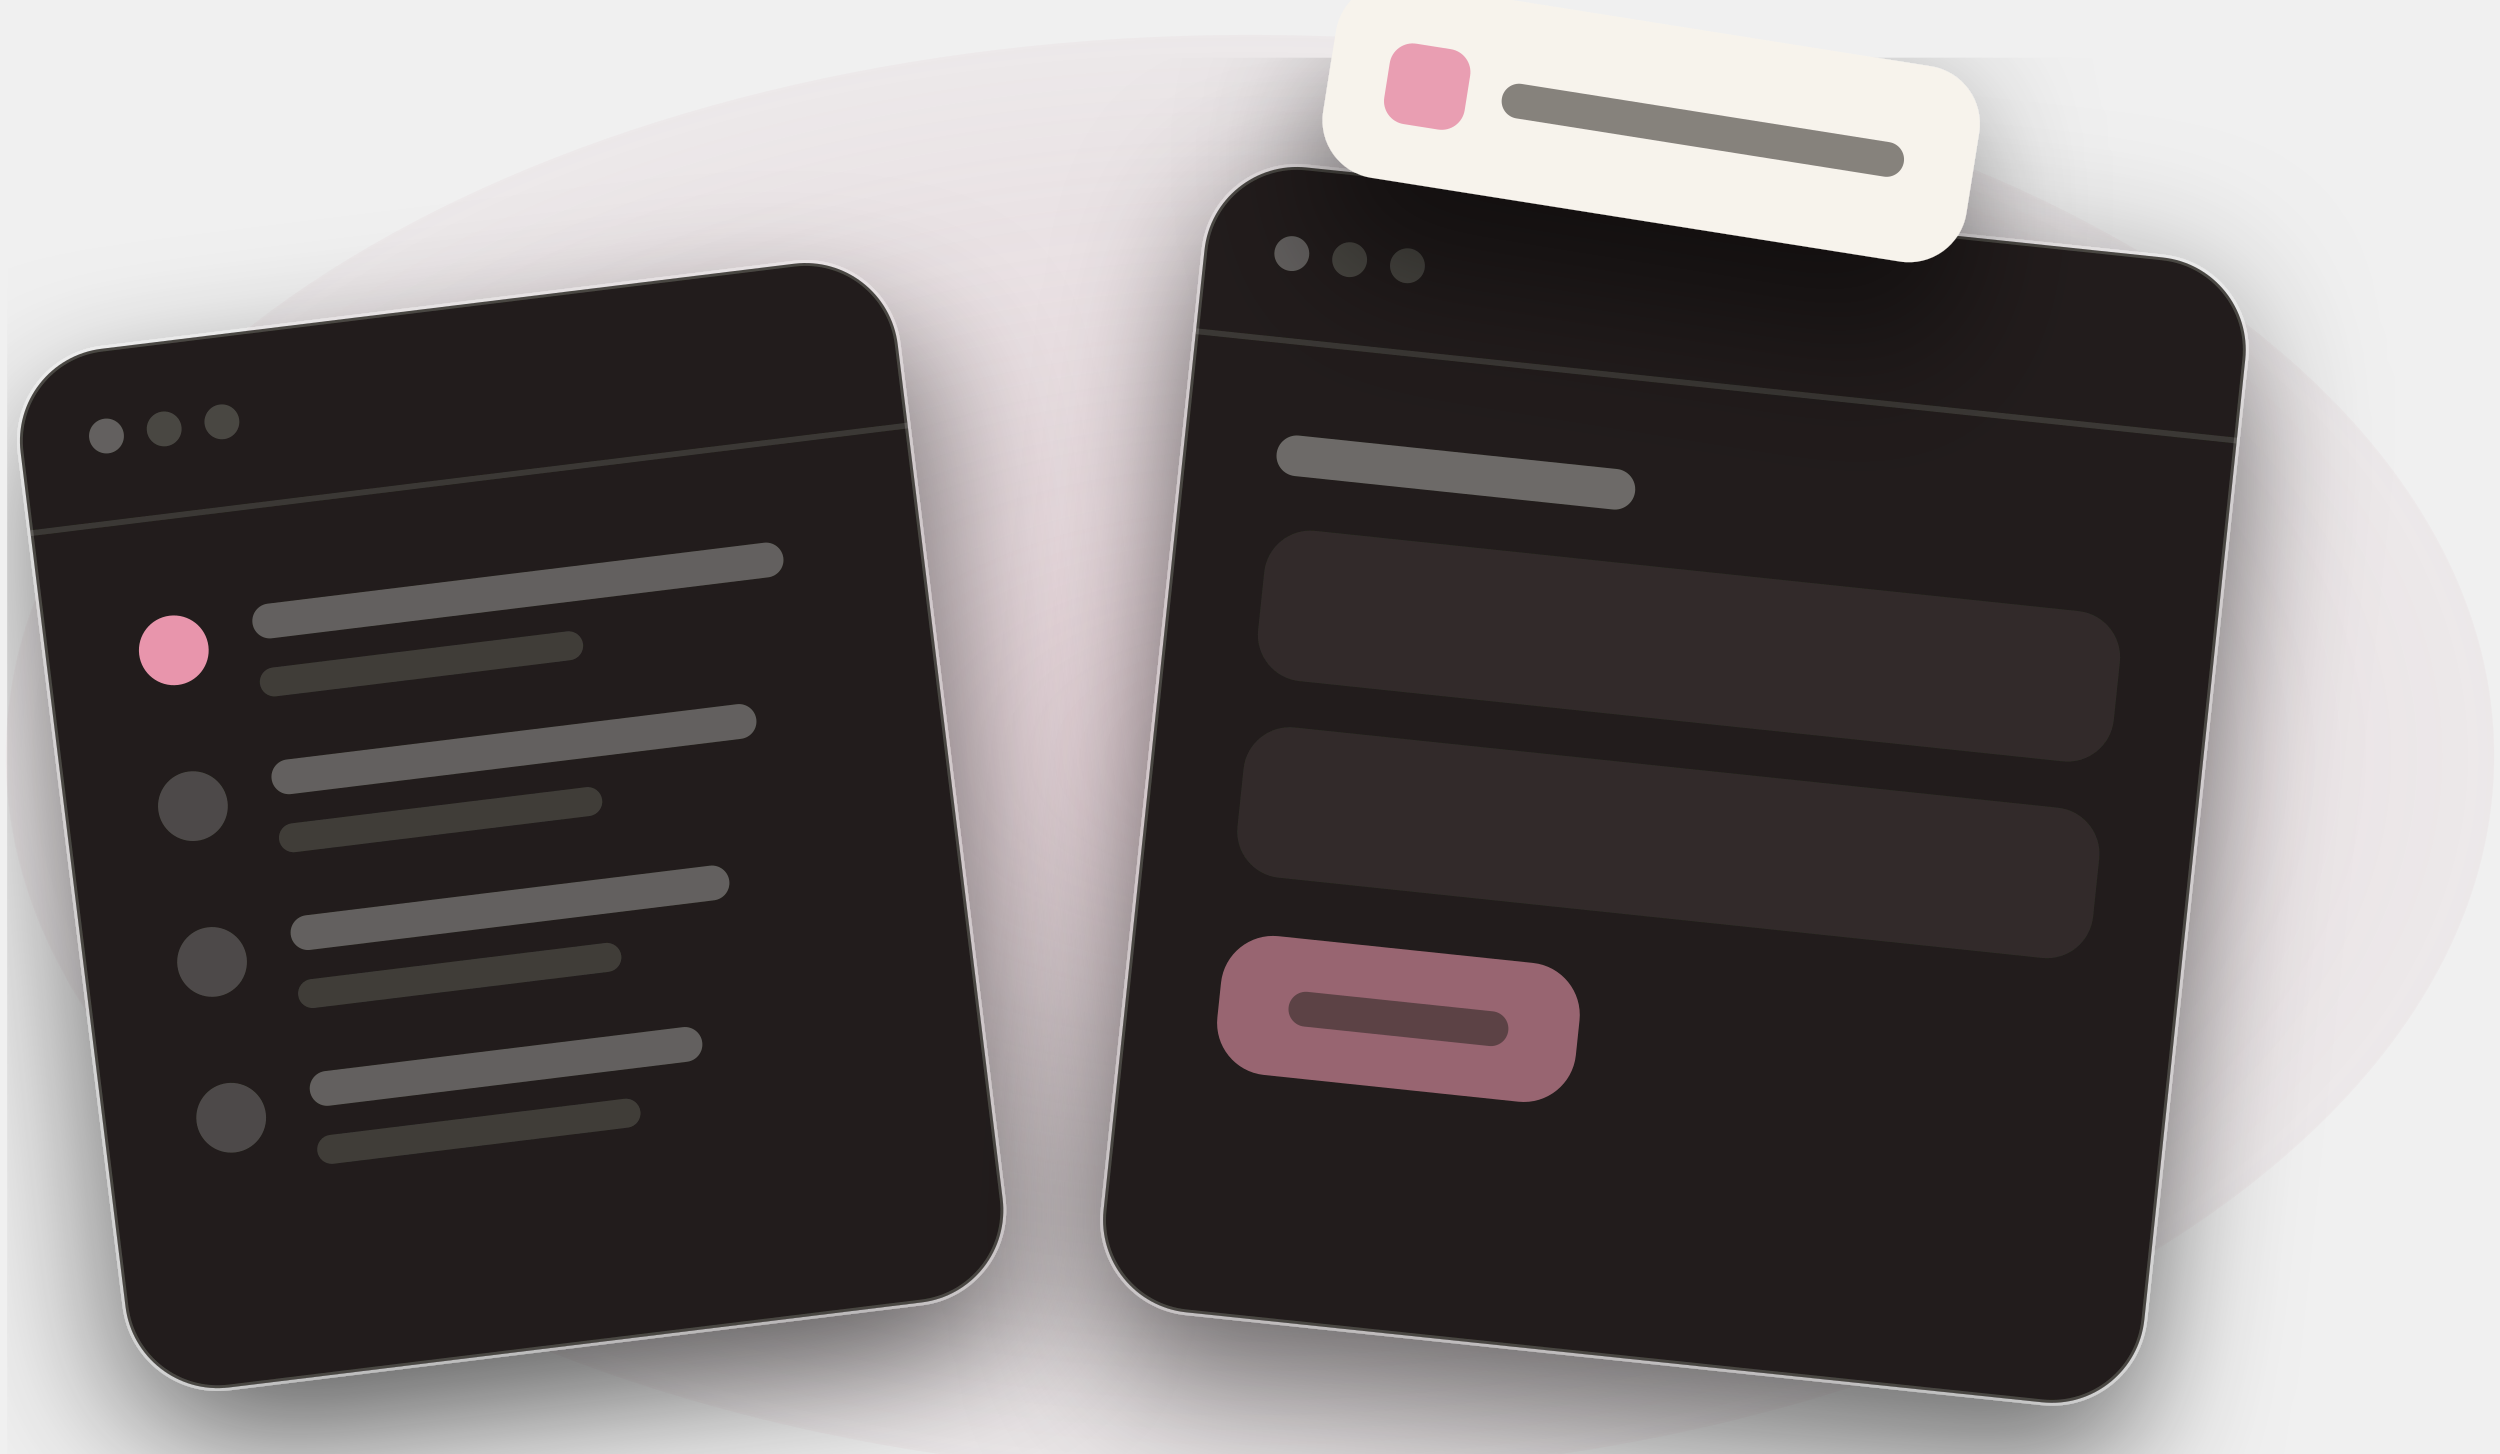
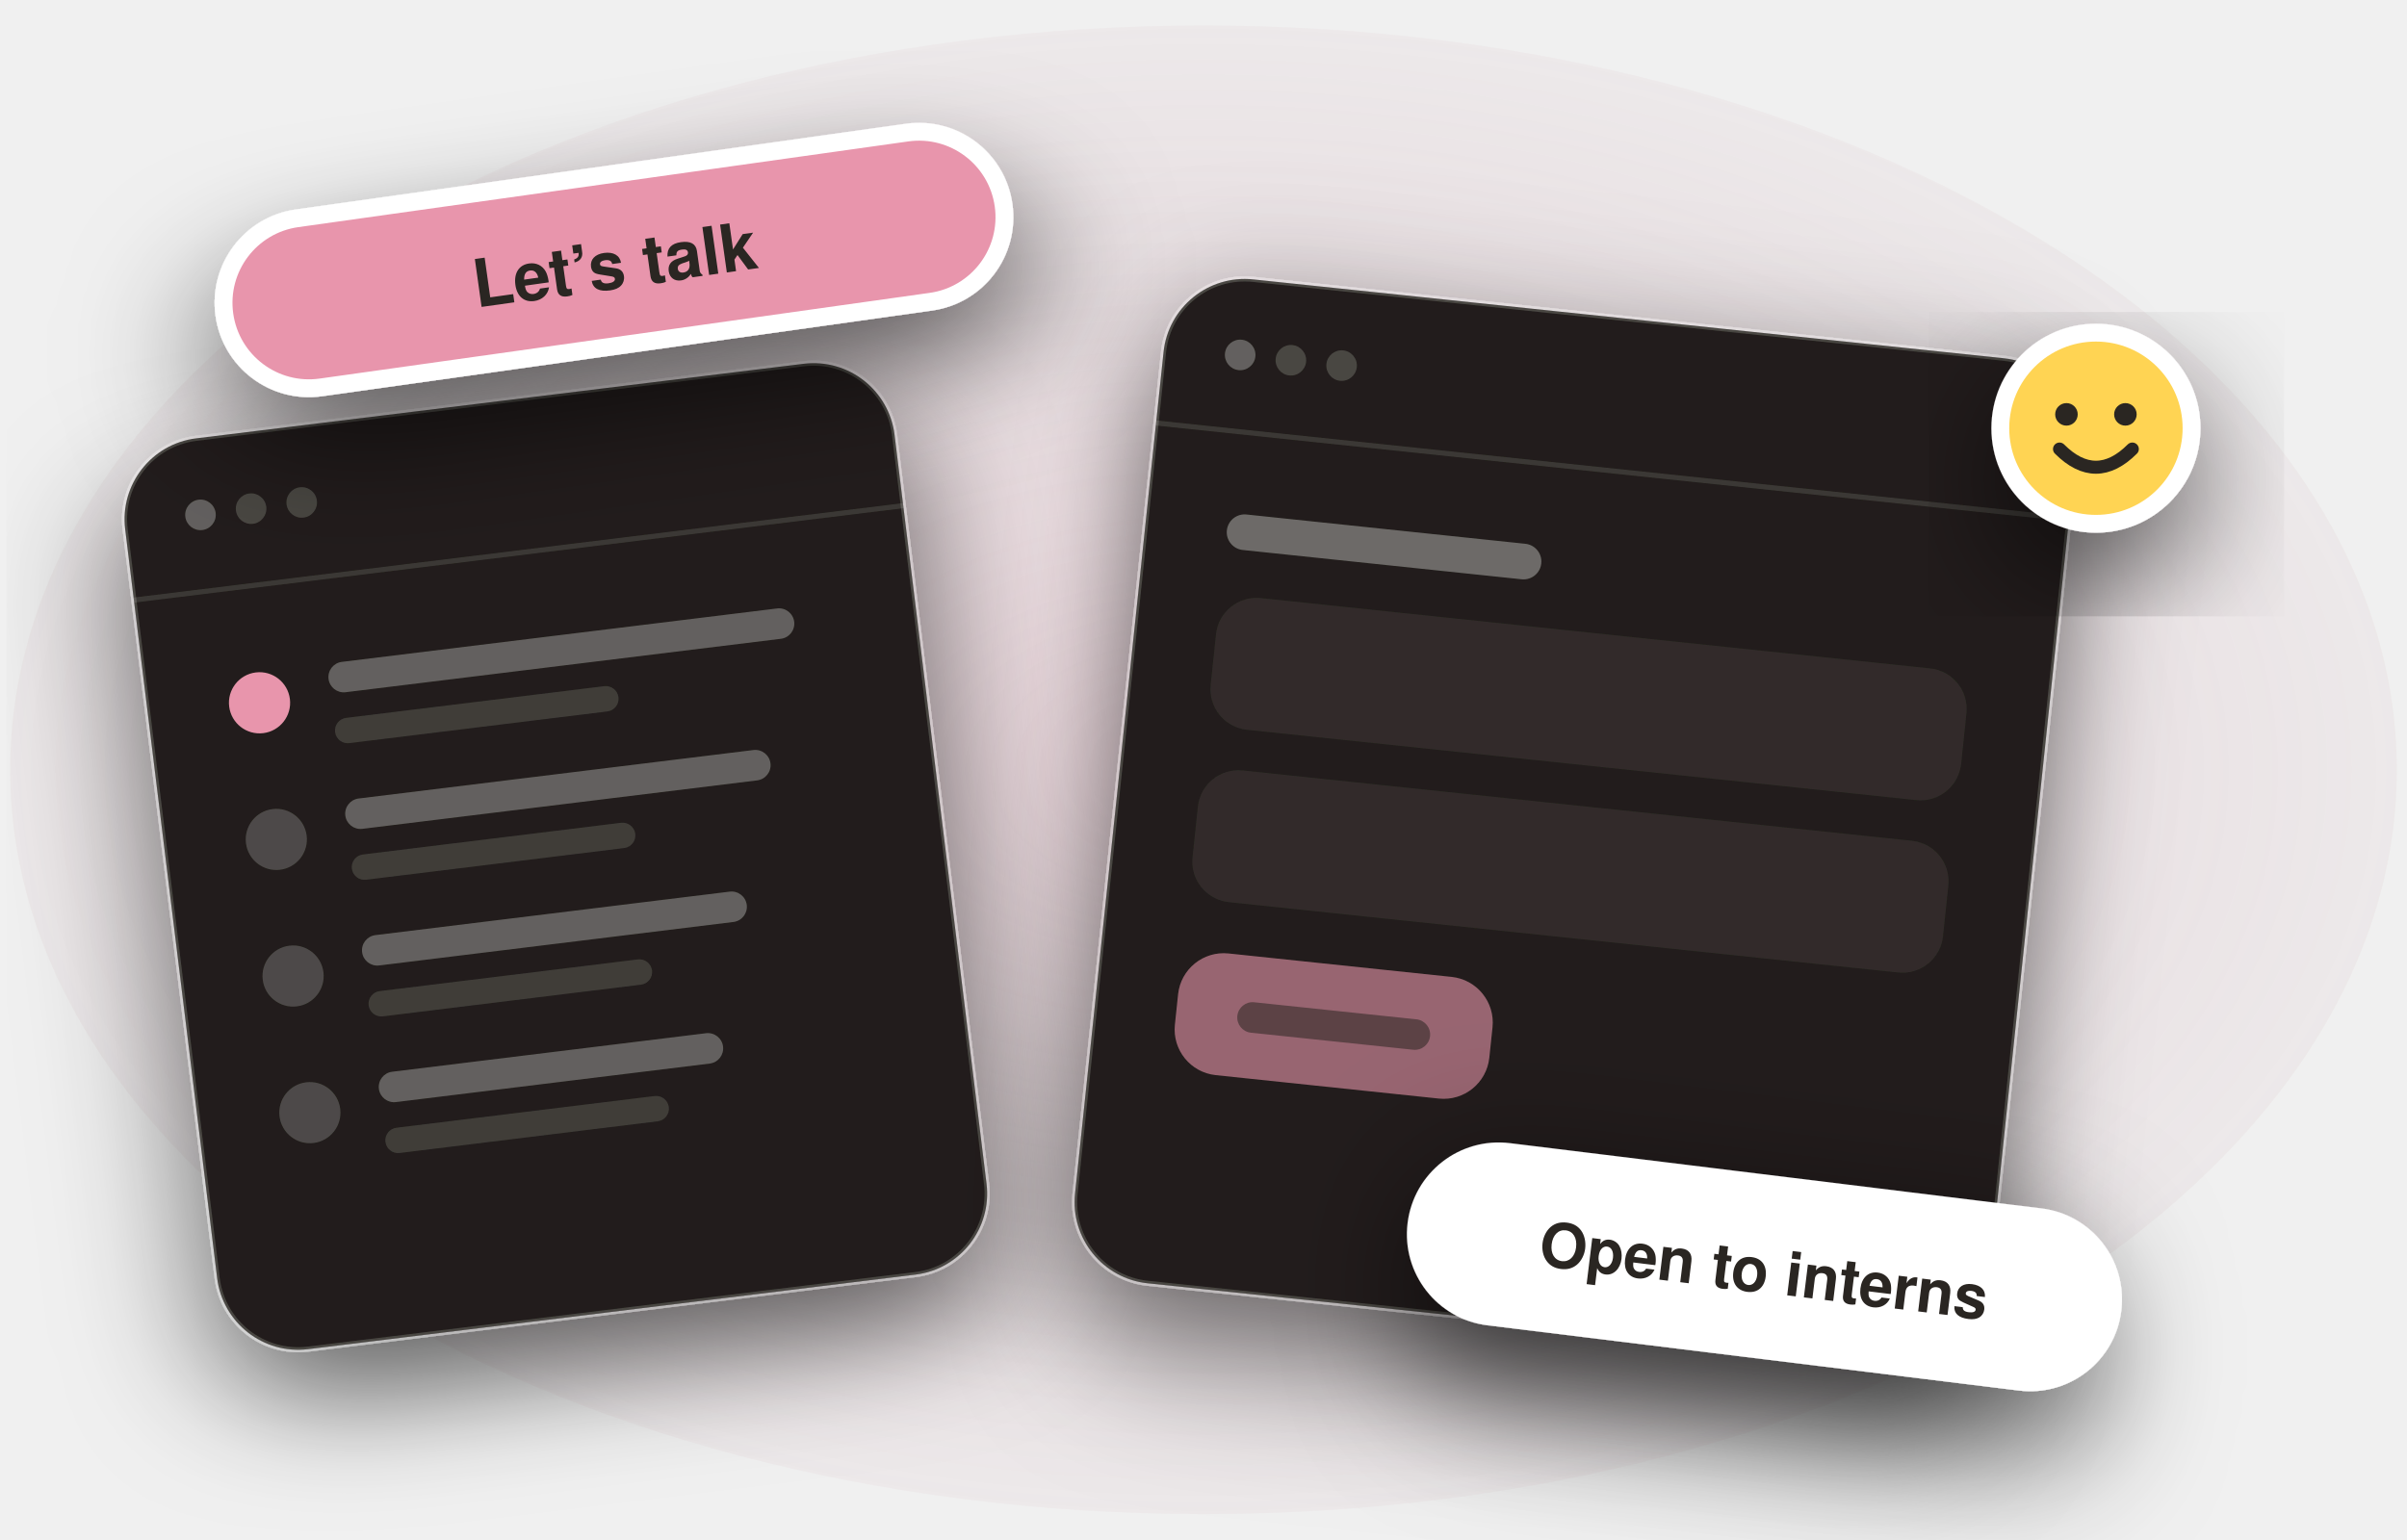
- <svg xmlns="http://www.w3.org/2000/svg" viewBox="0 0 430 250" width="430" height="250">
+ <svg xmlns="http://www.w3.org/2000/svg" viewBox="0 0 472 302" width="472" height="302">
  <defs>
    <filter id="d" x="-30%" y="-30%" width="170%" height="170%">
      <feDropShadow dx="0" dy="10" stdDeviation="13" flood-color="#000000" flood-opacity="0.6" />
    </filter>
    <radialGradient id="g" cx="50%" cy="50%" r="62%">
      <stop offset="0" stop-color="#E895AC" stop-opacity="0.24" />
      <stop offset="1" stop-color="#93475E" stop-opacity="0" />
    </radialGradient>
  </defs>
-   <ellipse cx="215" cy="130" rx="214" ry="124" fill="url(#g)" />
-   <g transform="rotate(-7 88.0 142.0)" filter="url(#d)">
-     <rect x="12" y="52" width="152" height="180" rx="16" fill="#211D1A" stroke="#FFFFFF" stroke-opacity="0.18" />
-     <circle cx="27" cy="67" r="3" fill="#FFFFFF" fill-opacity="0.3" />
-     <circle cx="37" cy="67" r="3" fill="#FFFFFF" fill-opacity="0.18" />
-     <circle cx="47" cy="67" r="3" fill="#FFFFFF" fill-opacity="0.18" />
-     <line x1="12" y1="82" x2="164" y2="82" stroke="#FFFFFF" stroke-opacity="0.12" />
-     <circle cx="34" cy="105" r="6" fill="#E895AC" fill-opacity="1" />
-     <rect x="48" y="99" width="92" height="6" rx="3.0" fill="#FFFFFF" fill-opacity="0.3" />
-     <rect x="48" y="110" width="56" height="5" rx="2.5" fill="#FFFFFF" fill-opacity="0.14" />
-     <circle cx="34" cy="132" r="6" fill="#FFFFFF" fill-opacity="0.2" />
-     <rect x="48" y="126" width="84" height="6" rx="3.0" fill="#FFFFFF" fill-opacity="0.3" />
-     <rect x="48" y="137" width="56" height="5" rx="2.5" fill="#FFFFFF" fill-opacity="0.14" />
-     <circle cx="34" cy="159" r="6" fill="#FFFFFF" fill-opacity="0.2" />
-     <rect x="48" y="153" width="76" height="6" rx="3.0" fill="#FFFFFF" fill-opacity="0.3" />
-     <rect x="48" y="164" width="56" height="5" rx="2.5" fill="#FFFFFF" fill-opacity="0.14" />
-     <circle cx="34" cy="186" r="6" fill="#FFFFFF" fill-opacity="0.2" />
-     <rect x="48" y="180" width="68" height="6" rx="3.0" fill="#FFFFFF" fill-opacity="0.3" />
-     <rect x="48" y="191" width="56" height="5" rx="2.5" fill="#FFFFFF" fill-opacity="0.14" />
-   </g>
-   <g transform="rotate(6 288.0 135.0)" filter="url(#d)">
-     <rect x="198" y="36" width="180" height="198" rx="16" fill="#211D1A" stroke="#FFFFFF" stroke-opacity="0.18" />
-     <circle cx="213" cy="51" r="3" fill="#FFFFFF" fill-opacity="0.3" />
-     <circle cx="223" cy="51" r="3" fill="#FFFFFF" fill-opacity="0.18" />
-     <circle cx="233" cy="51" r="3" fill="#FFFFFF" fill-opacity="0.18" />
-     <line x1="198" y1="66" x2="378" y2="66" stroke="#FFFFFF" stroke-opacity="0.12" />
-     <rect x="214" y="82" width="62" height="7" rx="3.5" fill="#FFFFFF" fill-opacity="0.34" />
-     <rect x="214" y="98" width="148" height="26" rx="8" fill="#FFFFFF" fill-opacity="0.07" />
-     <rect x="214" y="132" width="148" height="26" rx="8" fill="#FFFFFF" fill-opacity="0.07" />
-     <rect x="214" y="168" width="62" height="24" rx="9" fill="#E895AC" fill-opacity="0.6" />
-     <rect x="226" y="177" width="38" height="6" rx="3.0" fill="#2A2521" fill-opacity="0.55" />
-   </g>
-   <g transform="rotate(9 284.0 21)" filter="url(#d)">
-     <rect x="228" y="4" width="112" height="34" rx="10" fill="#F7F3EC" />
-     <rect x="238" y="14" width="14" height="14" rx="4" fill="#E895AC" fill-opacity="0.9" />
-     <rect x="258" y="18" width="70" height="6" rx="3.0" fill="#2A2521" fill-opacity="0.55" />
+   <ellipse cx="236" cy="151" rx="234" ry="146" fill="url(#g)" />
+   <g transform="translate(21 26)">
+     <g transform="rotate(-7 88.0 142.0)" filter="url(#d)">
+       <rect x="12" y="52" width="152" height="180" rx="16" fill="#211D1A" stroke="#FFFFFF" stroke-opacity="0.18" />
+       <circle cx="27" cy="67" r="3" fill="#FFFFFF" fill-opacity="0.3" />
+       <circle cx="37" cy="67" r="3" fill="#FFFFFF" fill-opacity="0.18" />
+       <circle cx="47" cy="67" r="3" fill="#FFFFFF" fill-opacity="0.18" />
+       <line x1="12" y1="82" x2="164" y2="82" stroke="#FFFFFF" stroke-opacity="0.12" />
+       <circle cx="34" cy="105" r="6" fill="#E895AC" fill-opacity="1" />
+       <rect x="48" y="99" width="92" height="6" rx="3.0" fill="#FFFFFF" fill-opacity="0.3" />
+       <rect x="48" y="110" width="56" height="5" rx="2.5" fill="#FFFFFF" fill-opacity="0.14" />
+       <circle cx="34" cy="132" r="6" fill="#FFFFFF" fill-opacity="0.2" />
+       <rect x="48" y="126" width="84" height="6" rx="3.0" fill="#FFFFFF" fill-opacity="0.3" />
+       <rect x="48" y="137" width="56" height="5" rx="2.5" fill="#FFFFFF" fill-opacity="0.14" />
+       <circle cx="34" cy="159" r="6" fill="#FFFFFF" fill-opacity="0.2" />
+       <rect x="48" y="153" width="76" height="6" rx="3.0" fill="#FFFFFF" fill-opacity="0.3" />
+       <rect x="48" y="164" width="56" height="5" rx="2.5" fill="#FFFFFF" fill-opacity="0.14" />
+       <circle cx="34" cy="186" r="6" fill="#FFFFFF" fill-opacity="0.2" />
+       <rect x="48" y="180" width="68" height="6" rx="3.0" fill="#FFFFFF" fill-opacity="0.3" />
+       <rect x="48" y="191" width="56" height="5" rx="2.5" fill="#FFFFFF" fill-opacity="0.14" />
+     </g>
+     <g transform="rotate(6 288.0 135.0)" filter="url(#d)">
+       <rect x="198" y="36" width="180" height="198" rx="16" fill="#211D1A" stroke="#FFFFFF" stroke-opacity="0.18" />
+       <circle cx="213" cy="51" r="3" fill="#FFFFFF" fill-opacity="0.3" />
+       <circle cx="223" cy="51" r="3" fill="#FFFFFF" fill-opacity="0.18" />
+       <circle cx="233" cy="51" r="3" fill="#FFFFFF" fill-opacity="0.18" />
+       <line x1="198" y1="66" x2="378" y2="66" stroke="#FFFFFF" stroke-opacity="0.12" />
+       <rect x="214" y="82" width="62" height="7" rx="3.5" fill="#FFFFFF" fill-opacity="0.34" />
+       <rect x="214" y="98" width="148" height="26" rx="8" fill="#FFFFFF" fill-opacity="0.07" />
+       <rect x="214" y="132" width="148" height="26" rx="8" fill="#FFFFFF" fill-opacity="0.07" />
+       <rect x="214" y="168" width="62" height="24" rx="9" fill="#E895AC" fill-opacity="0.6" />
+       <rect x="226" y="177" width="38" height="6" rx="3.0" fill="#2A2521" fill-opacity="0.55" />
+     </g>
+     <g transform="rotate(-8 99.4 25.0)" filter="url(#d)">
+       <rect x="20.5" y="6.5" width="157.8" height="37" rx="18.5" fill="#FFFFFF" />
+       <rect x="24" y="10" width="150.8" height="30" rx="15.0" fill="#E895AC" />
+       <text x="99.4" y="30.5" text-anchor="middle" font-family="Helvetica Neue,Helvetica,Arial,sans-serif" font-size="13" font-weight="700" fill="#2A2521">Let’s talk</text>
+     </g>
+     <g transform="rotate(7 325.0 222.5)" filter="url(#d)">
+       <rect x="254.5" y="204.5" width="141.0" height="36" rx="18.0" fill="#FFFFFF" />
+       <rect x="258" y="208" width="134.0" height="29" rx="14.5" fill="#FFFFFF" />
+       <text x="325.0" y="227.5" text-anchor="middle" font-family="Helvetica Neue,Helvetica,Arial,sans-serif" font-size="12" font-weight="700" fill="#2A2521">Open to interns</text>
+     </g>
+     <g filter="url(#d)">
+       <circle cx="390" cy="58" r="20.5" fill="#FFFFFF" />
+       <circle cx="390" cy="58" r="17" fill="#FFD452" />
+       <circle cx="384.22" cy="55.28" r="2.21" fill="#2A2521" />
+       <circle cx="395.78" cy="55.28" r="2.21" fill="#2A2521" />
+       <path d="M382.86 62.08q7.14 7.14 14.28 0" stroke="#2A2521" stroke-width="2.55" fill="none" stroke-linecap="round" />
+     </g>
  </g>
</svg>
